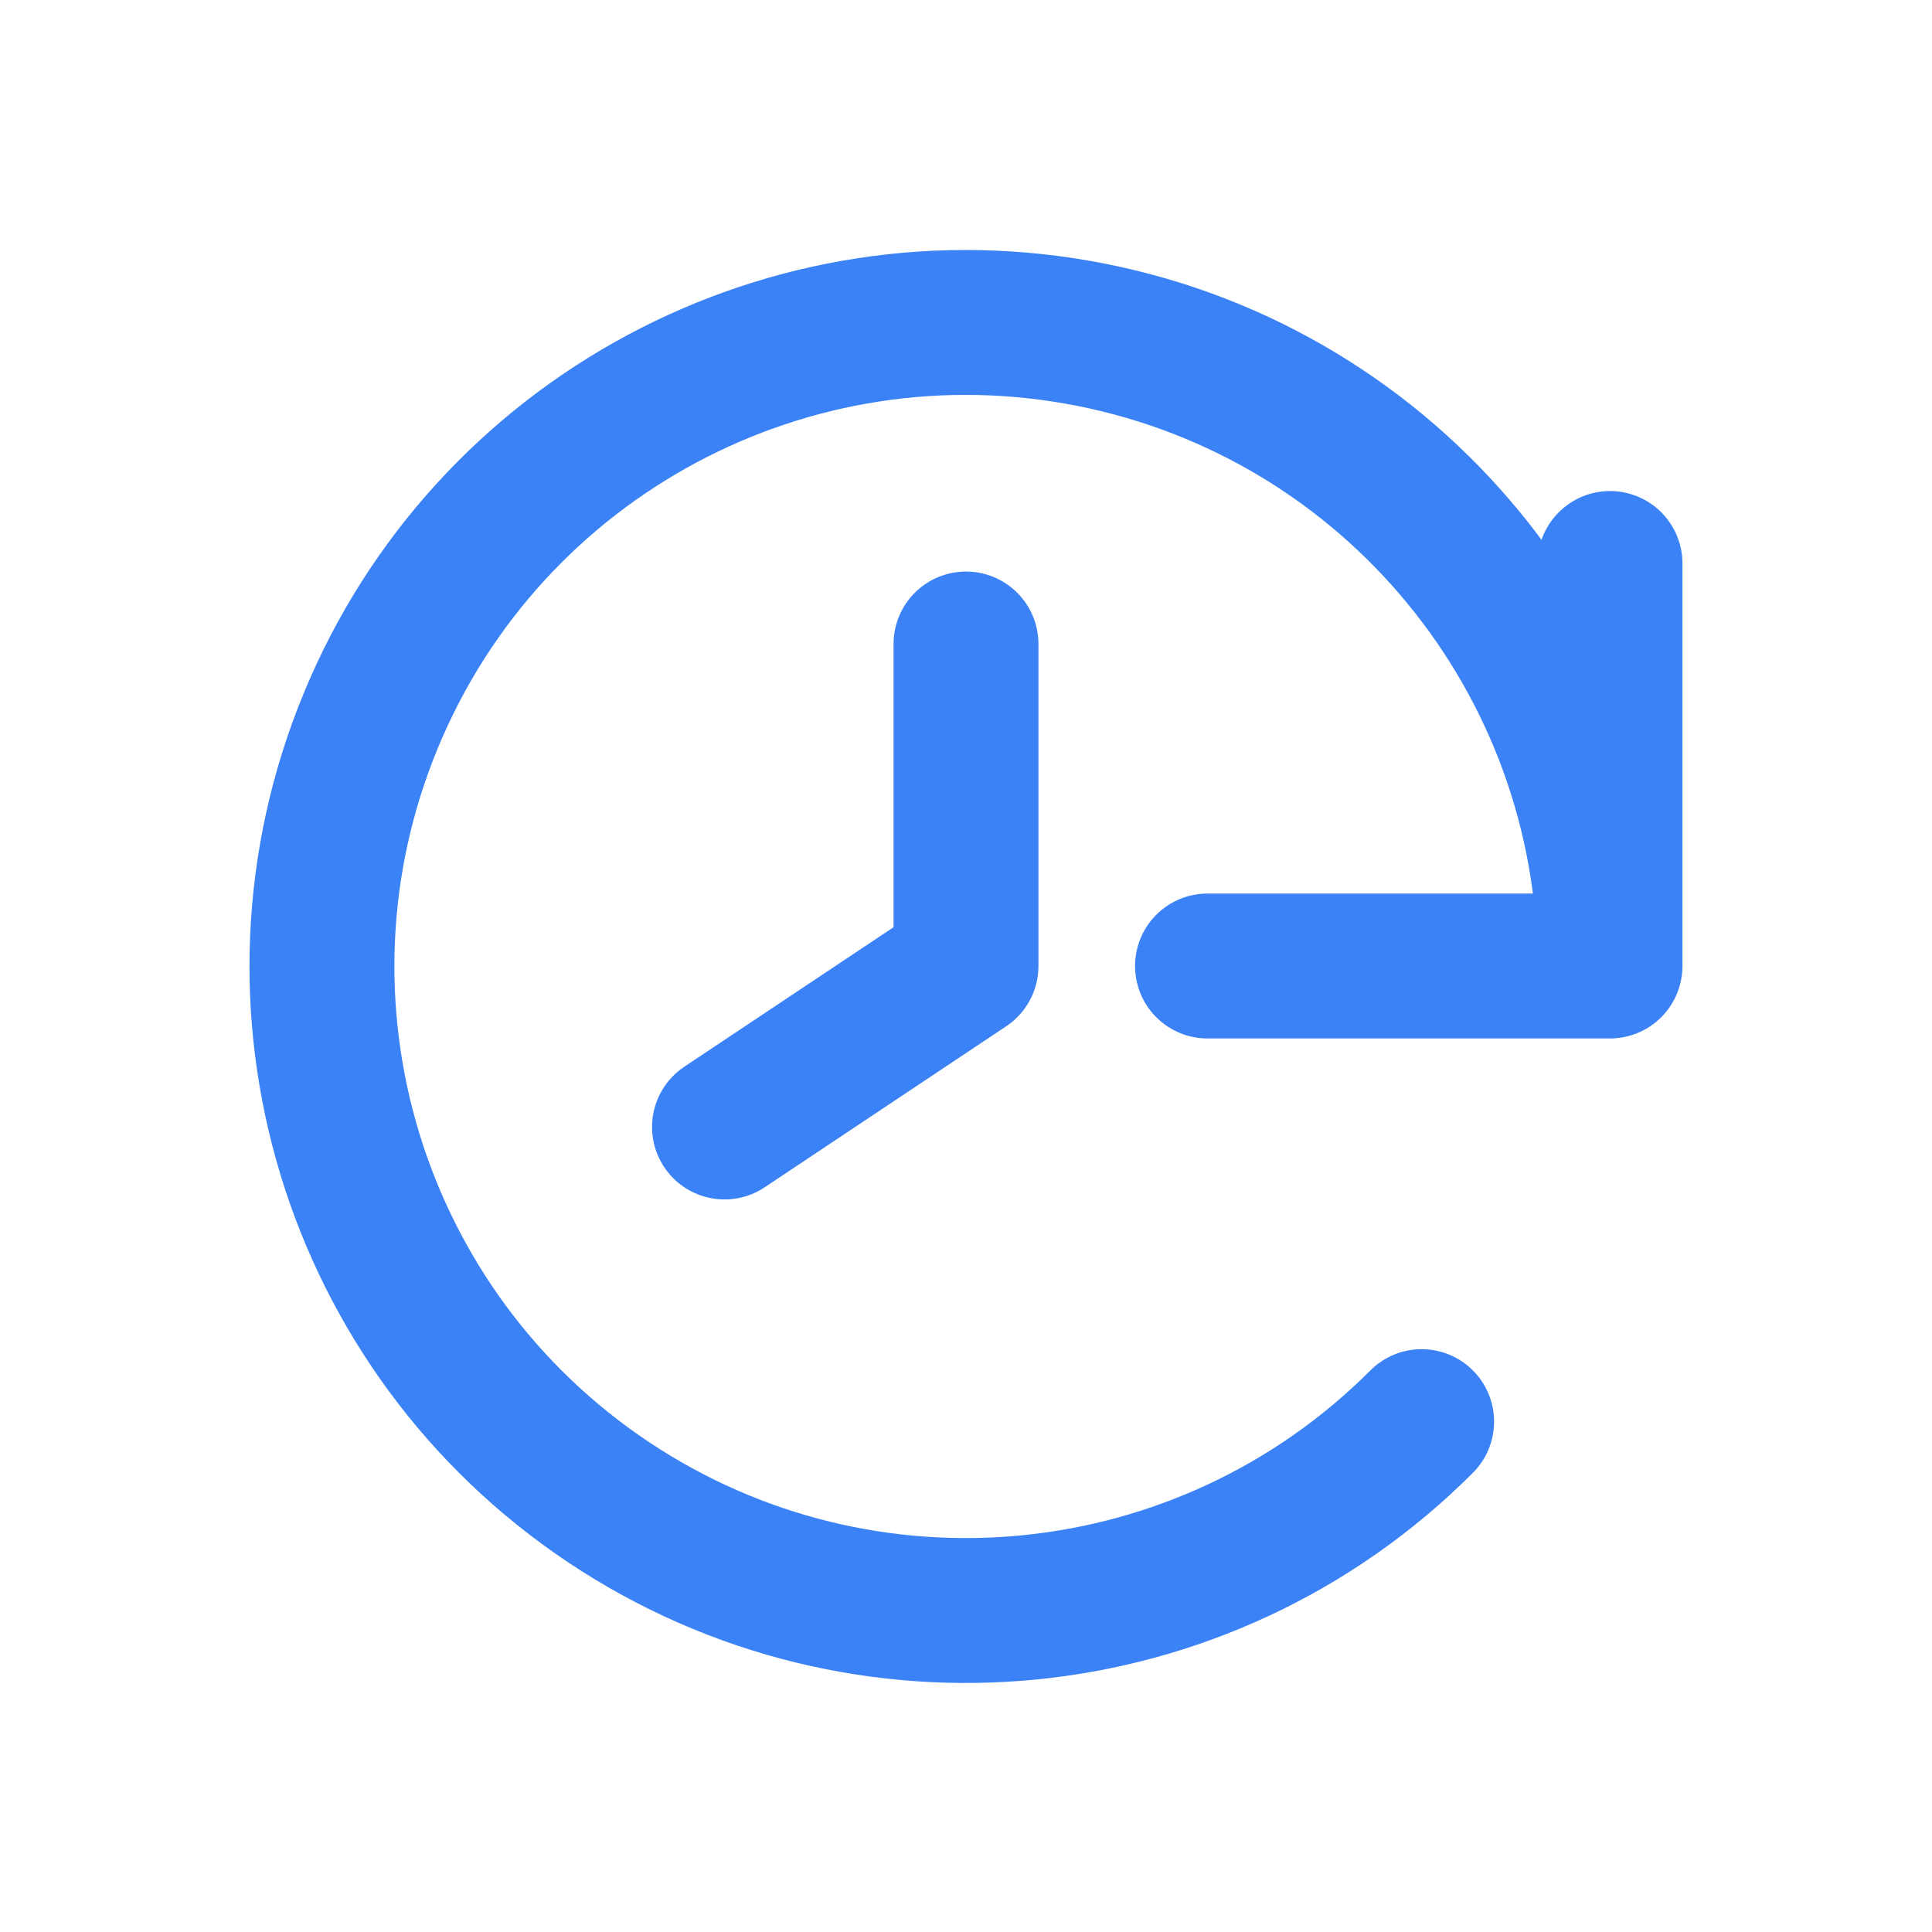
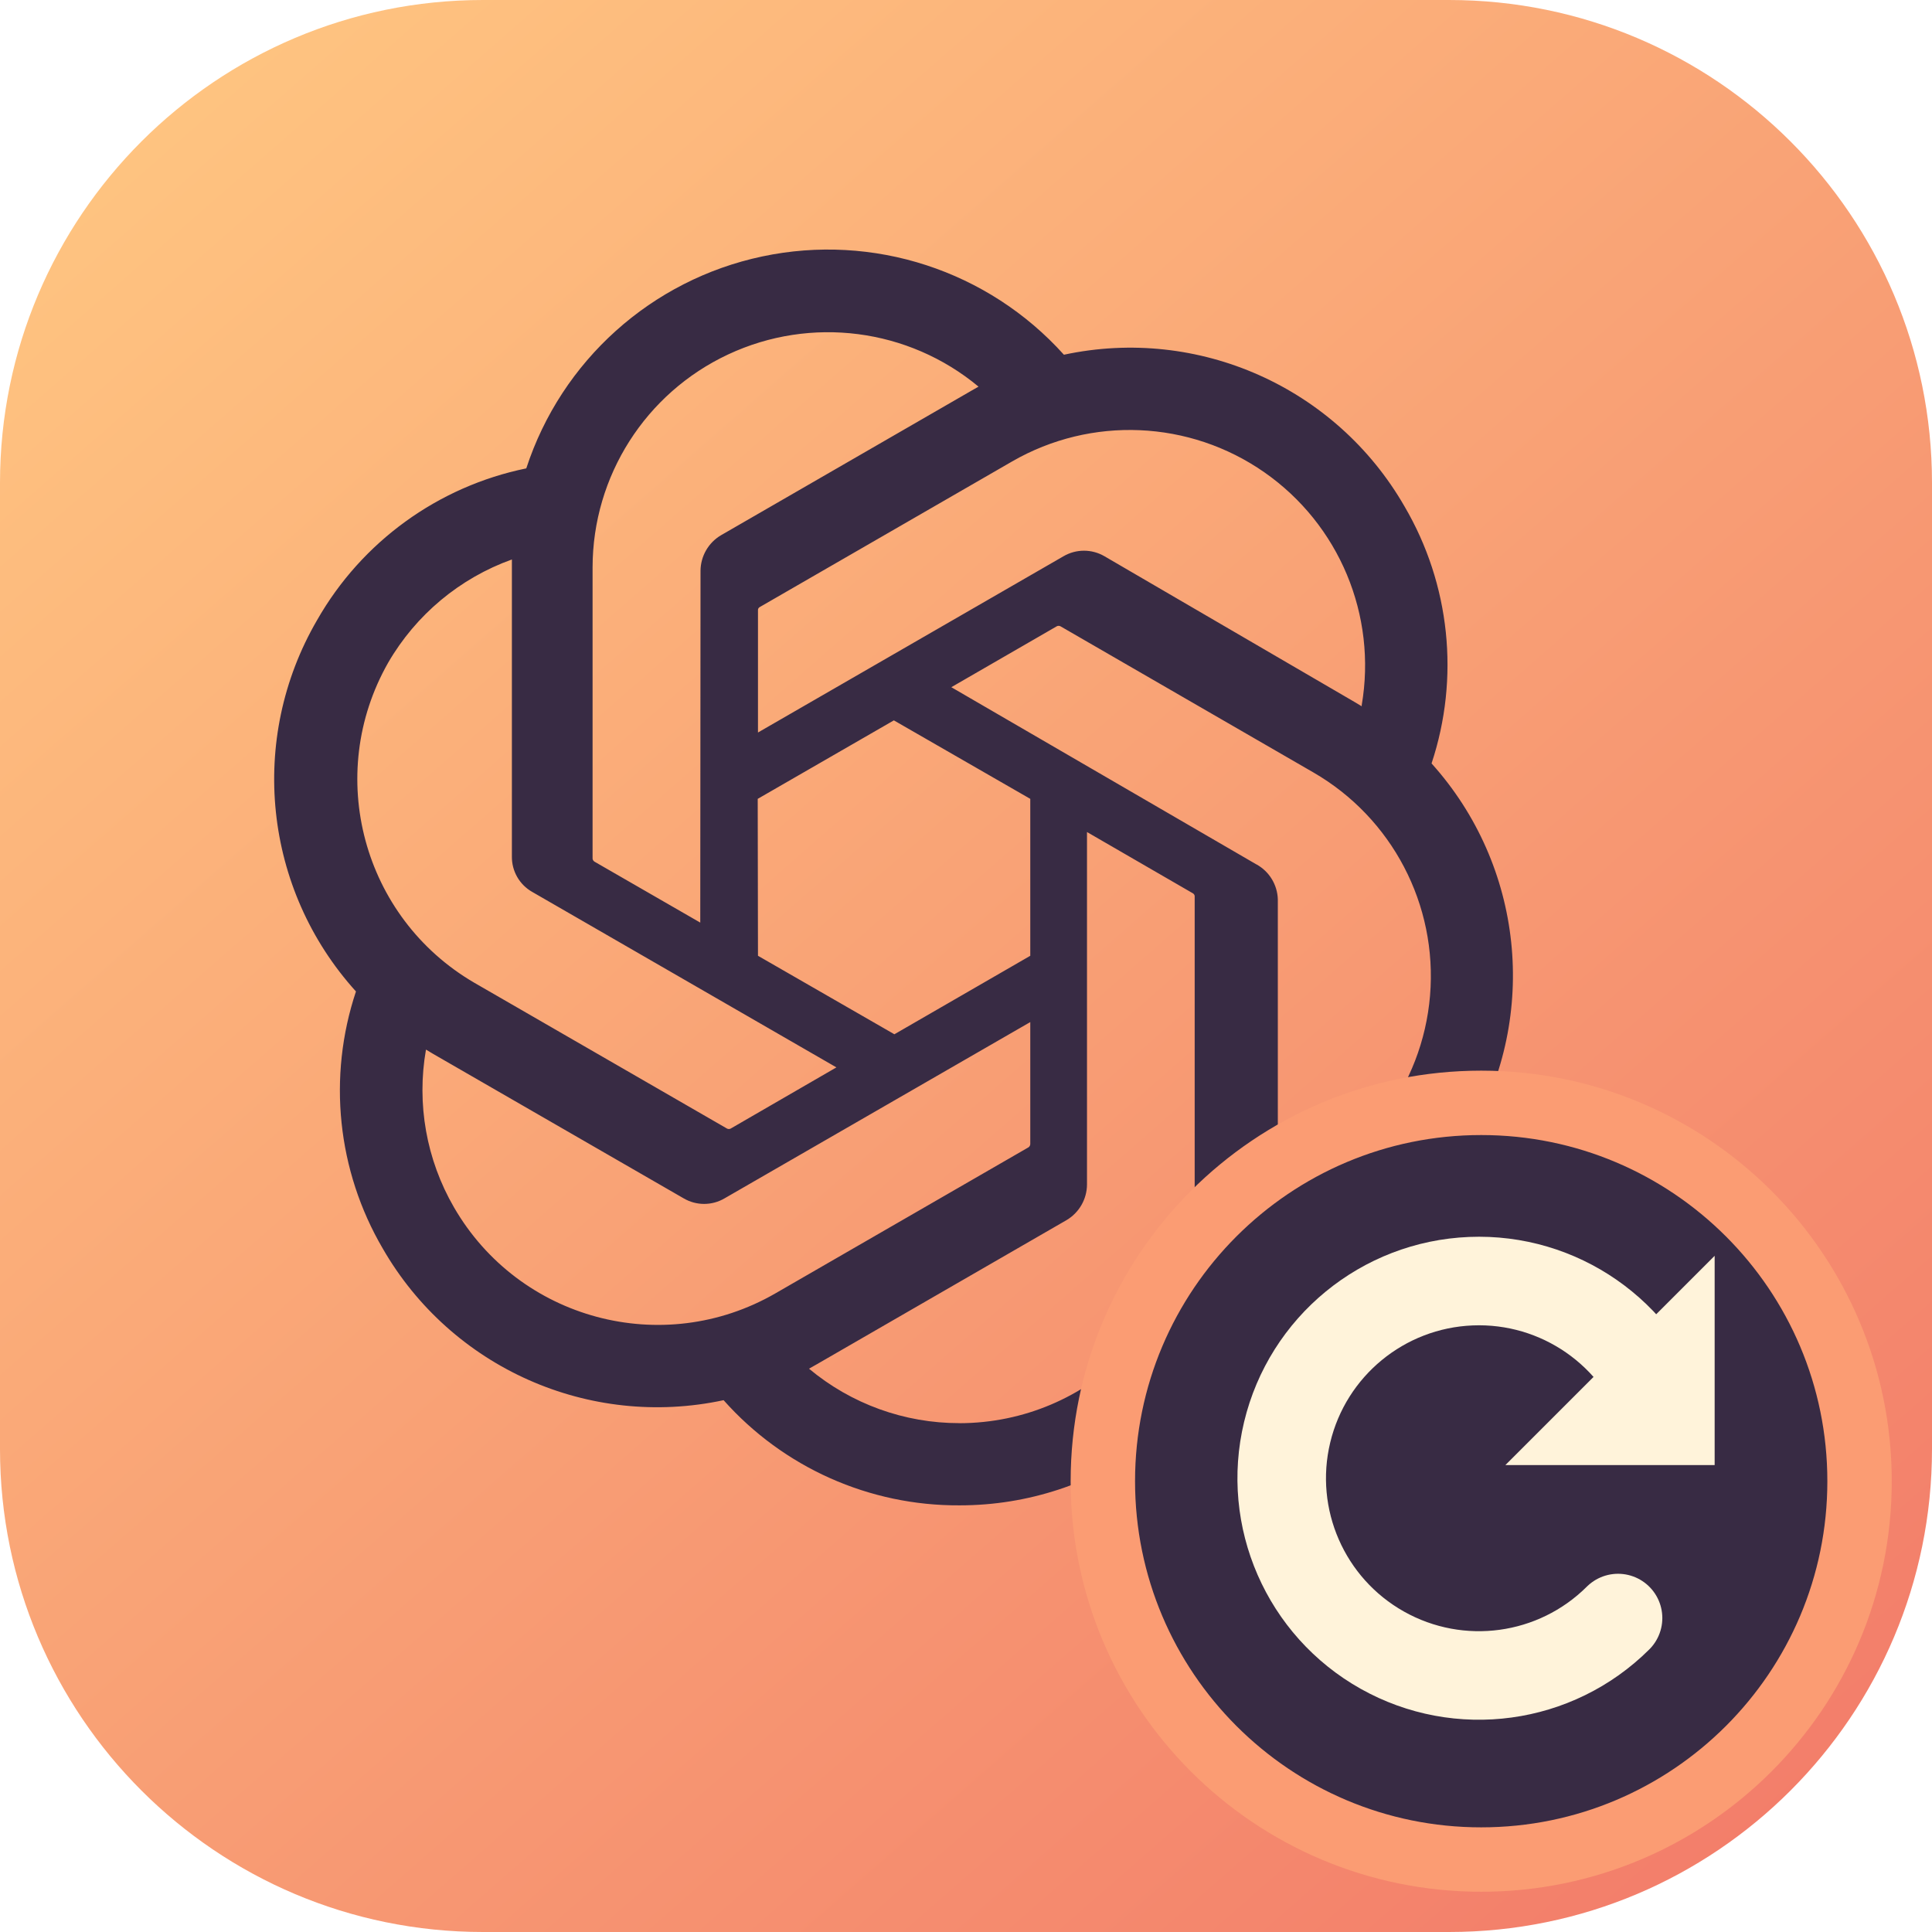
- <svg xmlns="http://www.w3.org/2000/svg" width="72" height="72" viewBox="0 0 24 24" fill="none" stroke="#3b82f6" stroke-width="1.8" stroke-linecap="round" stroke-linejoin="round" role="img" aria-labelledby="title">
-   <path d="M20 7v5h-5 M20 12a8 8 0 1 0-2.34 5.66 M12 8v4l-3 2" />
+ <svg xmlns="http://www.w3.org/2000/svg" width="256" height="256" viewBox="0 0 24 24" role="img" aria-labelledby="title">
+   <defs>
+     <linearGradient id="tile" gradientUnits="userSpaceOnUse" x1="2" y1="0" x2="23" y2="24">
+       <stop stop-color="#ffc681" />
+       <stop offset="1" stop-color="#f27a69" />
+     </linearGradient>
+   </defs>
+   <rect width="24" height="24" rx="6" fill="url(#tile)" />
+   <path d="M22.282 9.821a5.985 5.985 0 0 0-.516-4.911 6.046 6.046 0 0 0-6.51-2.9A6.065 6.065 0 0 0 4.981 4.182a5.985 5.985 0 0 0-3.998 2.9 6.046 6.046 0 0 0 .743 7.097 5.98 5.98 0 0 0 .511 4.911 6.051 6.051 0 0 0 6.515 2.9A5.985 5.985 0 0 0 13.26 24a6.056 6.056 0 0 0 5.772-4.206 5.989 5.989 0 0 0 3.998-2.9 6.056 6.056 0 0 0-.748-7.073zm-9.022 12.608a4.476 4.476 0 0 1-2.876-1.041l.142-.08 4.778-2.758a.795.795 0 0 0 .393-.681v-6.737l2.02 1.169a.071.071 0 0 1 .038.052v5.583a4.504 4.504 0 0 1-4.495 4.494zm-9.661-4.125a4.471 4.471 0 0 1-.535-3.014l.142.085 4.783 2.758a.771.771 0 0 0 .781 0l5.843-3.369v2.332a.08.08 0 0 1-.033.061L9.74 19.95a4.499 4.499 0 0 1-6.141-1.646zM2.341 7.896a4.485 4.485 0 0 1 2.365-1.973V11.6a.766.766 0 0 0 .388.676l5.814 3.354-2.02 1.169a.076.076 0 0 1-.071 0l-4.83-2.787A4.504 4.504 0 0 1 2.341 7.896zm16.596 3.856L13.104 8.364 15.119 7.2a.076.076 0 0 1 .071 0l4.83 2.791a4.494 4.494 0 0 1-.676 8.104v-5.677a.79.79 0 0 0-.407-.667zm2.011-3.023l-.142-.085-4.774-2.782a.776.776 0 0 0-.785 0L9.409 9.23V6.897a.066.066 0 0 1 .028-.061l4.83-2.787a4.499 4.499 0 0 1 6.68 4.66zM8.306 12.863l-2.02-1.164a.08.08 0 0 1-.038-.057V6.074a4.499 4.499 0 0 1 7.376-3.454l-.142.081L8.704 5.459a.795.795 0 0 0-.393.681zm1.098-2.365l2.602-1.5 2.607 1.5v2.999l-2.597 1.5-2.607-1.5Z" transform="translate(3.3 3.1) scale(0.65)" fill="#382b44" />
+   <circle cx="18.4" cy="18.4" r="4.7" fill="#382b44" stroke="#fb9c73" stroke-width=".8" />
+   <path d="M20.1 20.1A2.45 2.45 0 1 1 20.7 17.6" fill="none" stroke="#fff3da" stroke-width="1.1" stroke-linecap="round" />
+   <path d="M21.3 15.6V18.2H18.7Z" fill="#fff3da" />
</svg>
